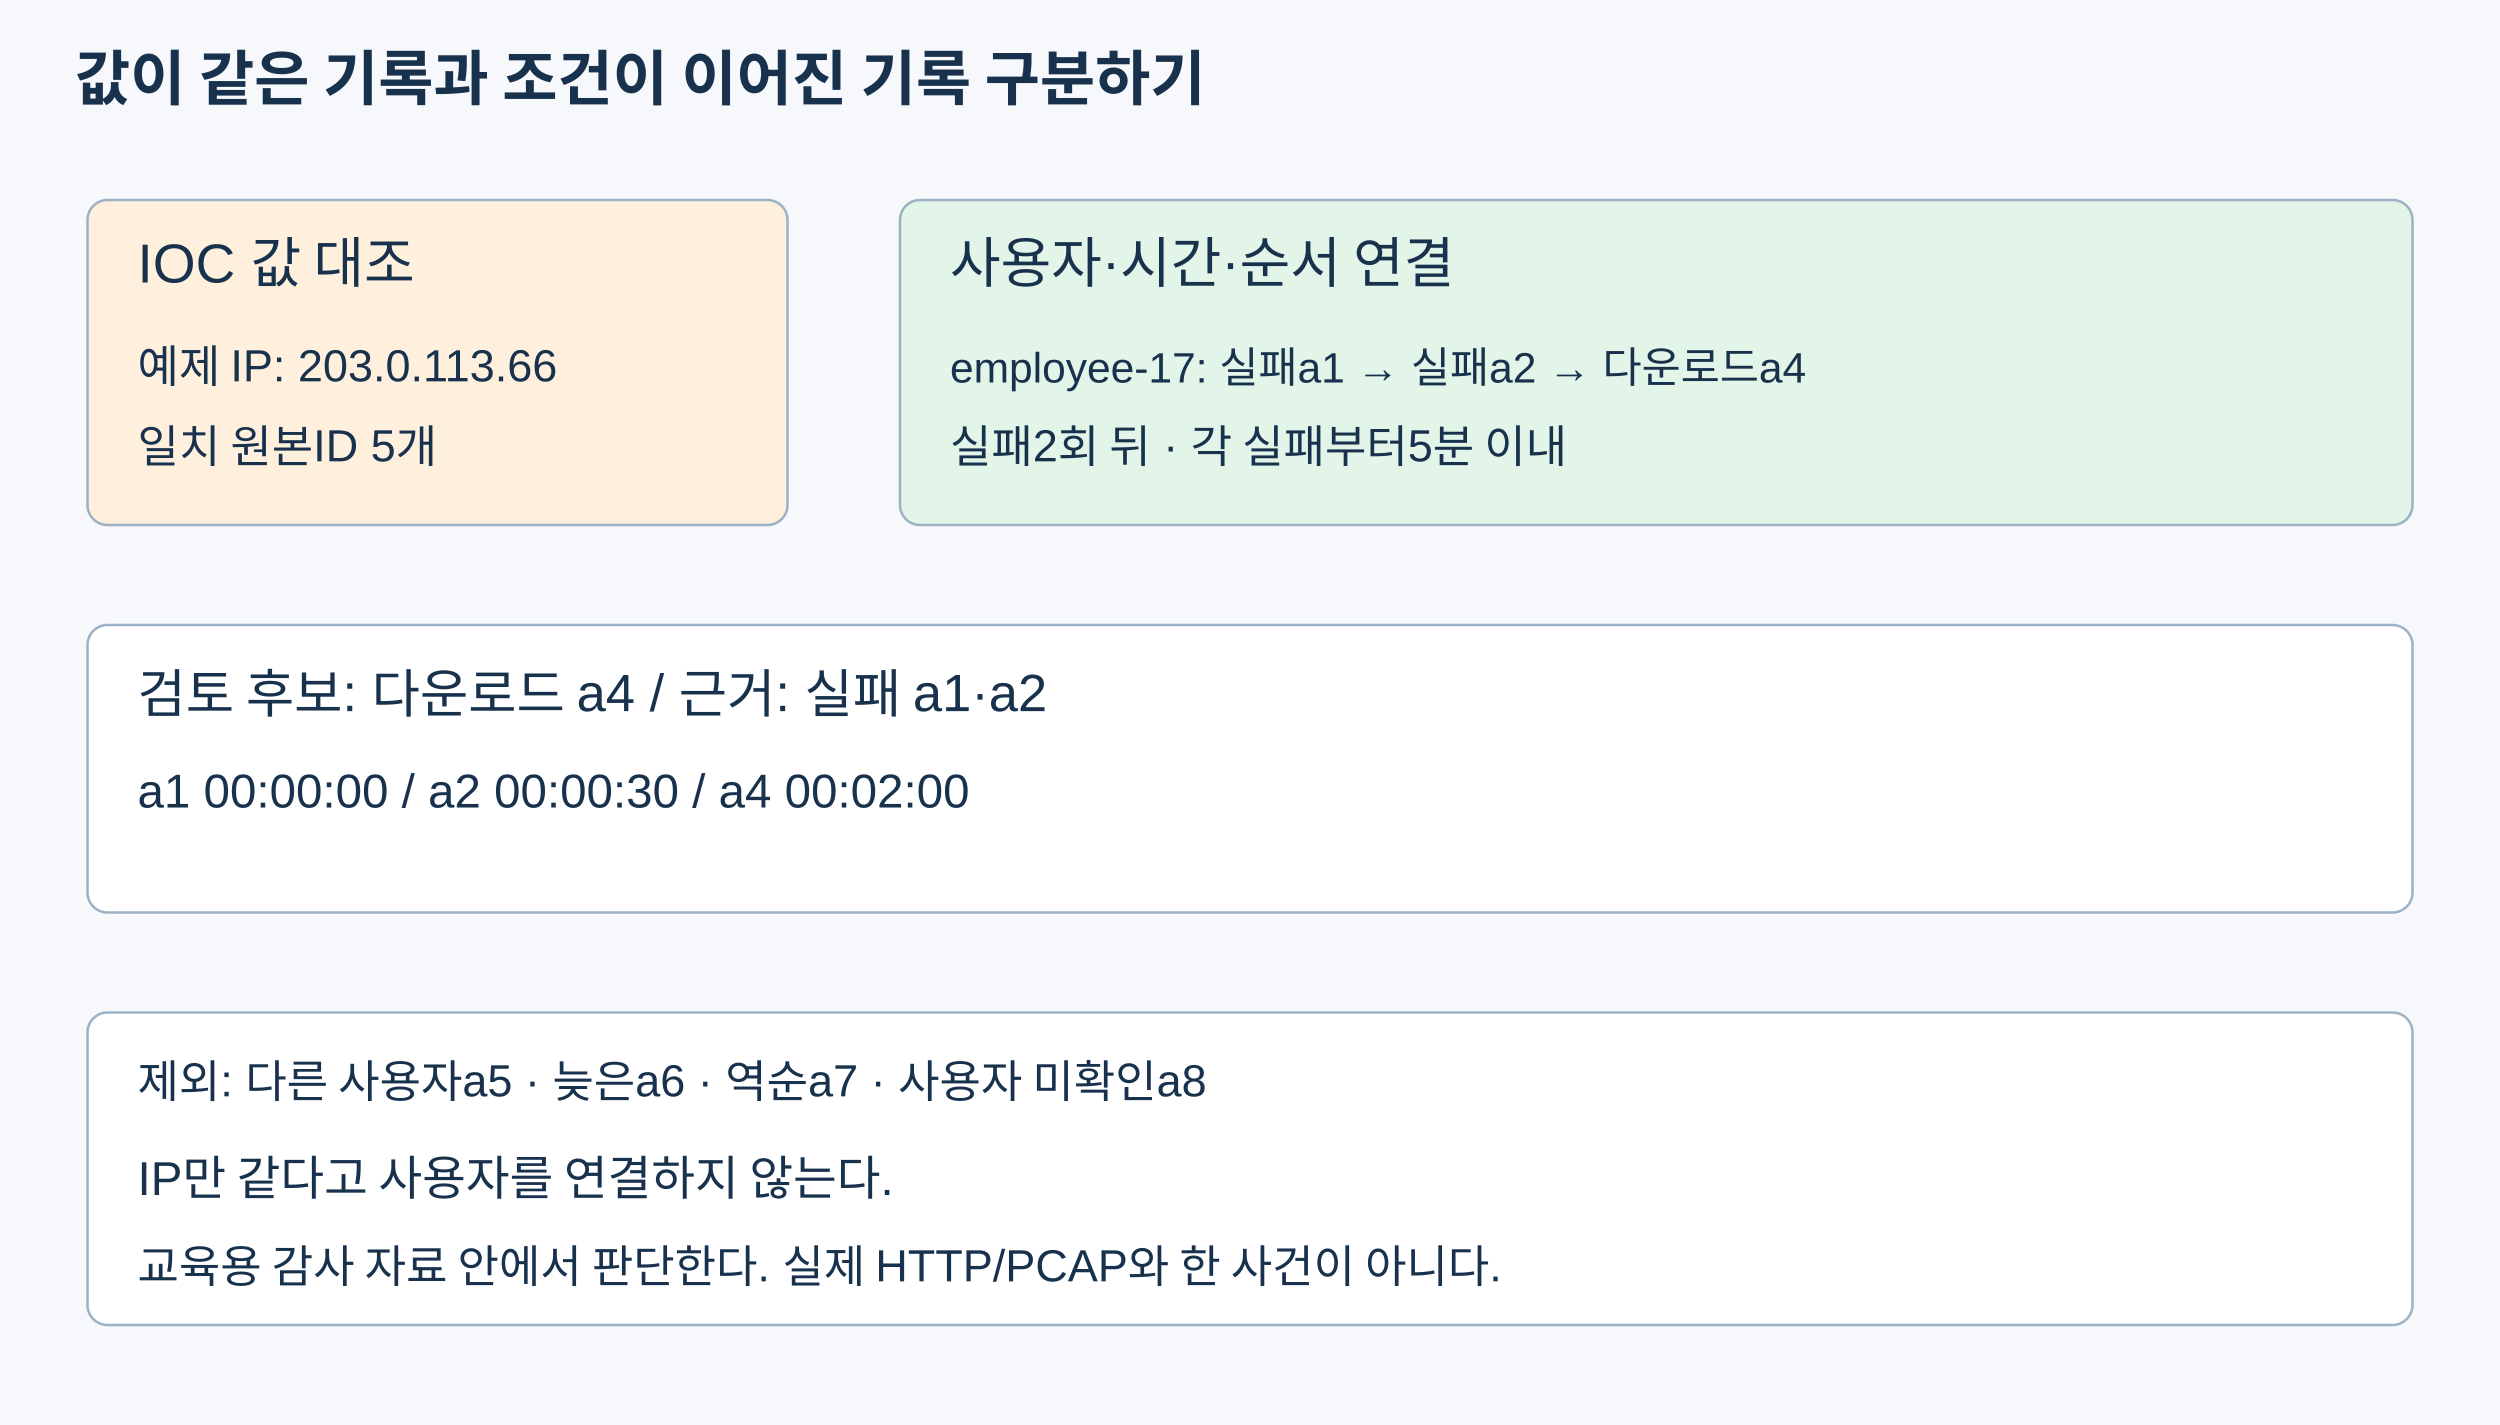
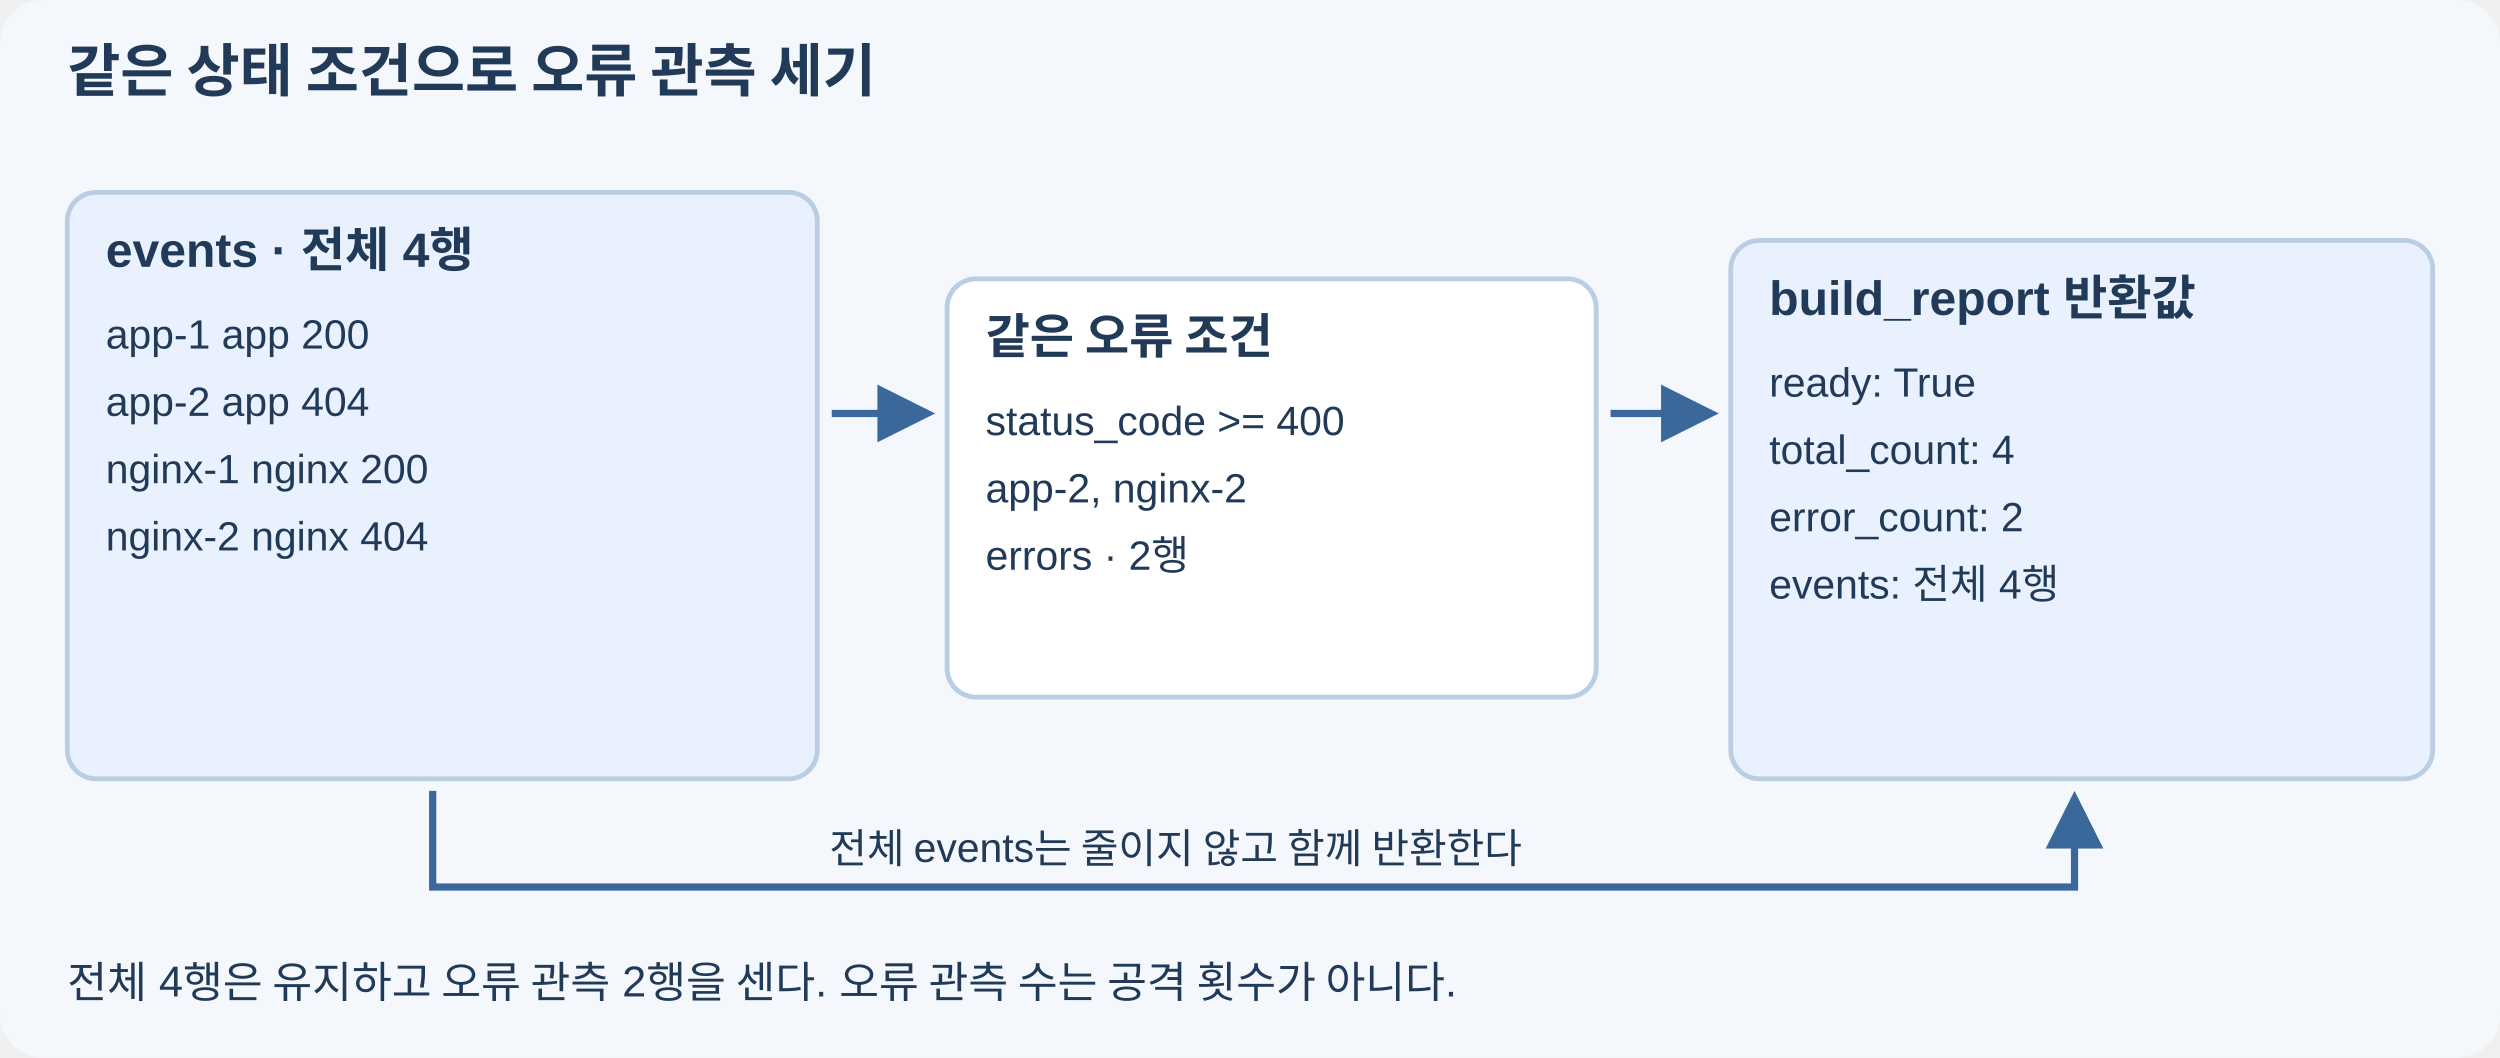
- <svg xmlns="http://www.w3.org/2000/svg" width="1000" height="570" viewBox="0 0 1000 570">
+ <svg xmlns="http://www.w3.org/2000/svg" width="1040" height="440" viewBox="0 0 1040 440">
+   <rect width="1040" height="440" rx="18" fill="#f4f7fc" />
  <defs>
-     <marker id="arrow" markerWidth="9" markerHeight="9" refX="8" refY="3" orient="auto">
-       <path d="M0,0 L0,6 L9,3 z" fill="#286aa6" />
+     <marker id="arrow" markerWidth="8" markerHeight="8" refX="7" refY="4" orient="auto">
+       <path d="M0 0L8 4L0 8" fill="#3b689a" />
    </marker>
  </defs>
-   <rect width="1000" height="570" fill="#f6f8fc" />
-   <g font-family="Arial, Noto Sans KR, sans-serif" fill="#18324d">
-     <text x="30" y="40" font-size="24" font-weight="bold">값이 같은 기록과 조건이 이어진 기록 구분하기</text>
-     <rect x="35" y="80" width="280" height="130" rx="8" fill="#fff0de" stroke="#9db1c5" />
-     <text x="55" y="113" font-size="22">IOC 값 대조</text>
-     <text x="55" y="153" font-size="18">예제 IP: 203.0.113.66</text>
-     <text x="55" y="185" font-size="18">일치 원본ID 5개</text>
-     <rect x="360" y="80" width="605" height="130" rx="8" fill="#e3f4e9" stroke="#9db1c5" />
-     <text x="380" y="113" font-size="22">사용자·시간·순서 연결</text>
-     <text x="380" y="153" font-size="17">employee-17: 실패a1 → 실패a2 → 다운로드a4</text>
-     <text x="380" y="185" font-size="18">실패2회 뒤 · 각 실패부터5분 이내</text>
-     <rect x="35" y="250" width="930" height="115" rx="8" fill="#fff" stroke="#9db1c5" />
-     <text x="55" y="285" font-size="21">검토 후보: 다운로드 a4 / 근거: 실패 a1·a2</text>
-     <text x="55" y="323" font-size="19">a1 00:00:00 / a2 00:00:30 / a4 00:02:00</text>
-     <rect x="35" y="405" width="930" height="125" rx="8" fill="#fff" stroke="#9db1c5" />
-     <text x="55" y="439" font-size="18">제외: 다른 사용자a5 · 늦은a6 · 역순a7 · 사용자 미확인a8</text>
-     <text x="55" y="478" font-size="19">IP만 같다고 사용자를 연결하지 않는다.</text>
-     <text x="55" y="513" font-size="18">교육용 감사 자료 안에서 판단한다. 실제 HTTP/PCAP와 한 사건이 아니다.</text>
+   <g font-family="Arial,Apple SD Gothic Neo,sans-serif" fill="#203a57">
+     <text x="28" y="38" font-size="24" font-weight="bold">같은 상태 조건으로 오류 관측 세기</text>
+     <rect x="28" y="80" width="312" height="244" rx="12" fill="#e9f1ff" stroke="#b9cde3" stroke-width="2" />
+     <text x="44" y="111" font-size="20" font-weight="bold">events · 전체 4행</text>
+     <text x="44" y="145" font-size="17">app-1     app       200</text>
+     <text x="44" y="173" font-size="17">app-2     app       404</text>
+     <text x="44" y="201" font-size="17">nginx-1   nginx    200</text>
+     <text x="44" y="229" font-size="17">nginx-2   nginx    404</text>
+     <rect x="394" y="116" width="270" height="174" rx="12" fill="#ffffff" stroke="#b9cde3" stroke-width="2" />
+     <text x="410" y="147" font-size="20" font-weight="bold">같은 오류 조건</text>
+     <text x="410" y="181" font-size="17">status_code &gt;= 400</text>
+     <text x="410" y="209" font-size="17">app-2, nginx-2</text>
+     <text x="410" y="237" font-size="17">errors · 2행</text>
+     <rect x="720" y="100" width="292" height="224" rx="12" fill="#e9f1ff" stroke="#b9cde3" stroke-width="2" />
+     <text x="736" y="131" font-size="20" font-weight="bold">build_report 반환값</text>
+     <text x="736" y="165" font-size="17">ready: True</text>
+     <text x="736" y="193" font-size="17">total_count: 4</text>
+     <text x="736" y="221" font-size="17">error_count: 2</text>
+     <text x="736" y="249" font-size="17">events: 전체 4행</text>
+     <g fill="none" stroke="#3b689a" stroke-width="3" marker-end="url(#arrow)">
+       <path d="M346 172H386" />
+       <path d="M670 172H712" />
+       <path d="M180 329V369H863V332" />
+     </g>
+     <text x="345" y="359" font-size="17">전체 events는 줄이지 않고 함께 반환한다</text>
+     <text x="28" y="415" font-size="18">전체 4행은 유지하고 오류 관측 2행을 센다. 오류 관측 수는 공격 횟수가 아니다.</text>
  </g>
</svg>
